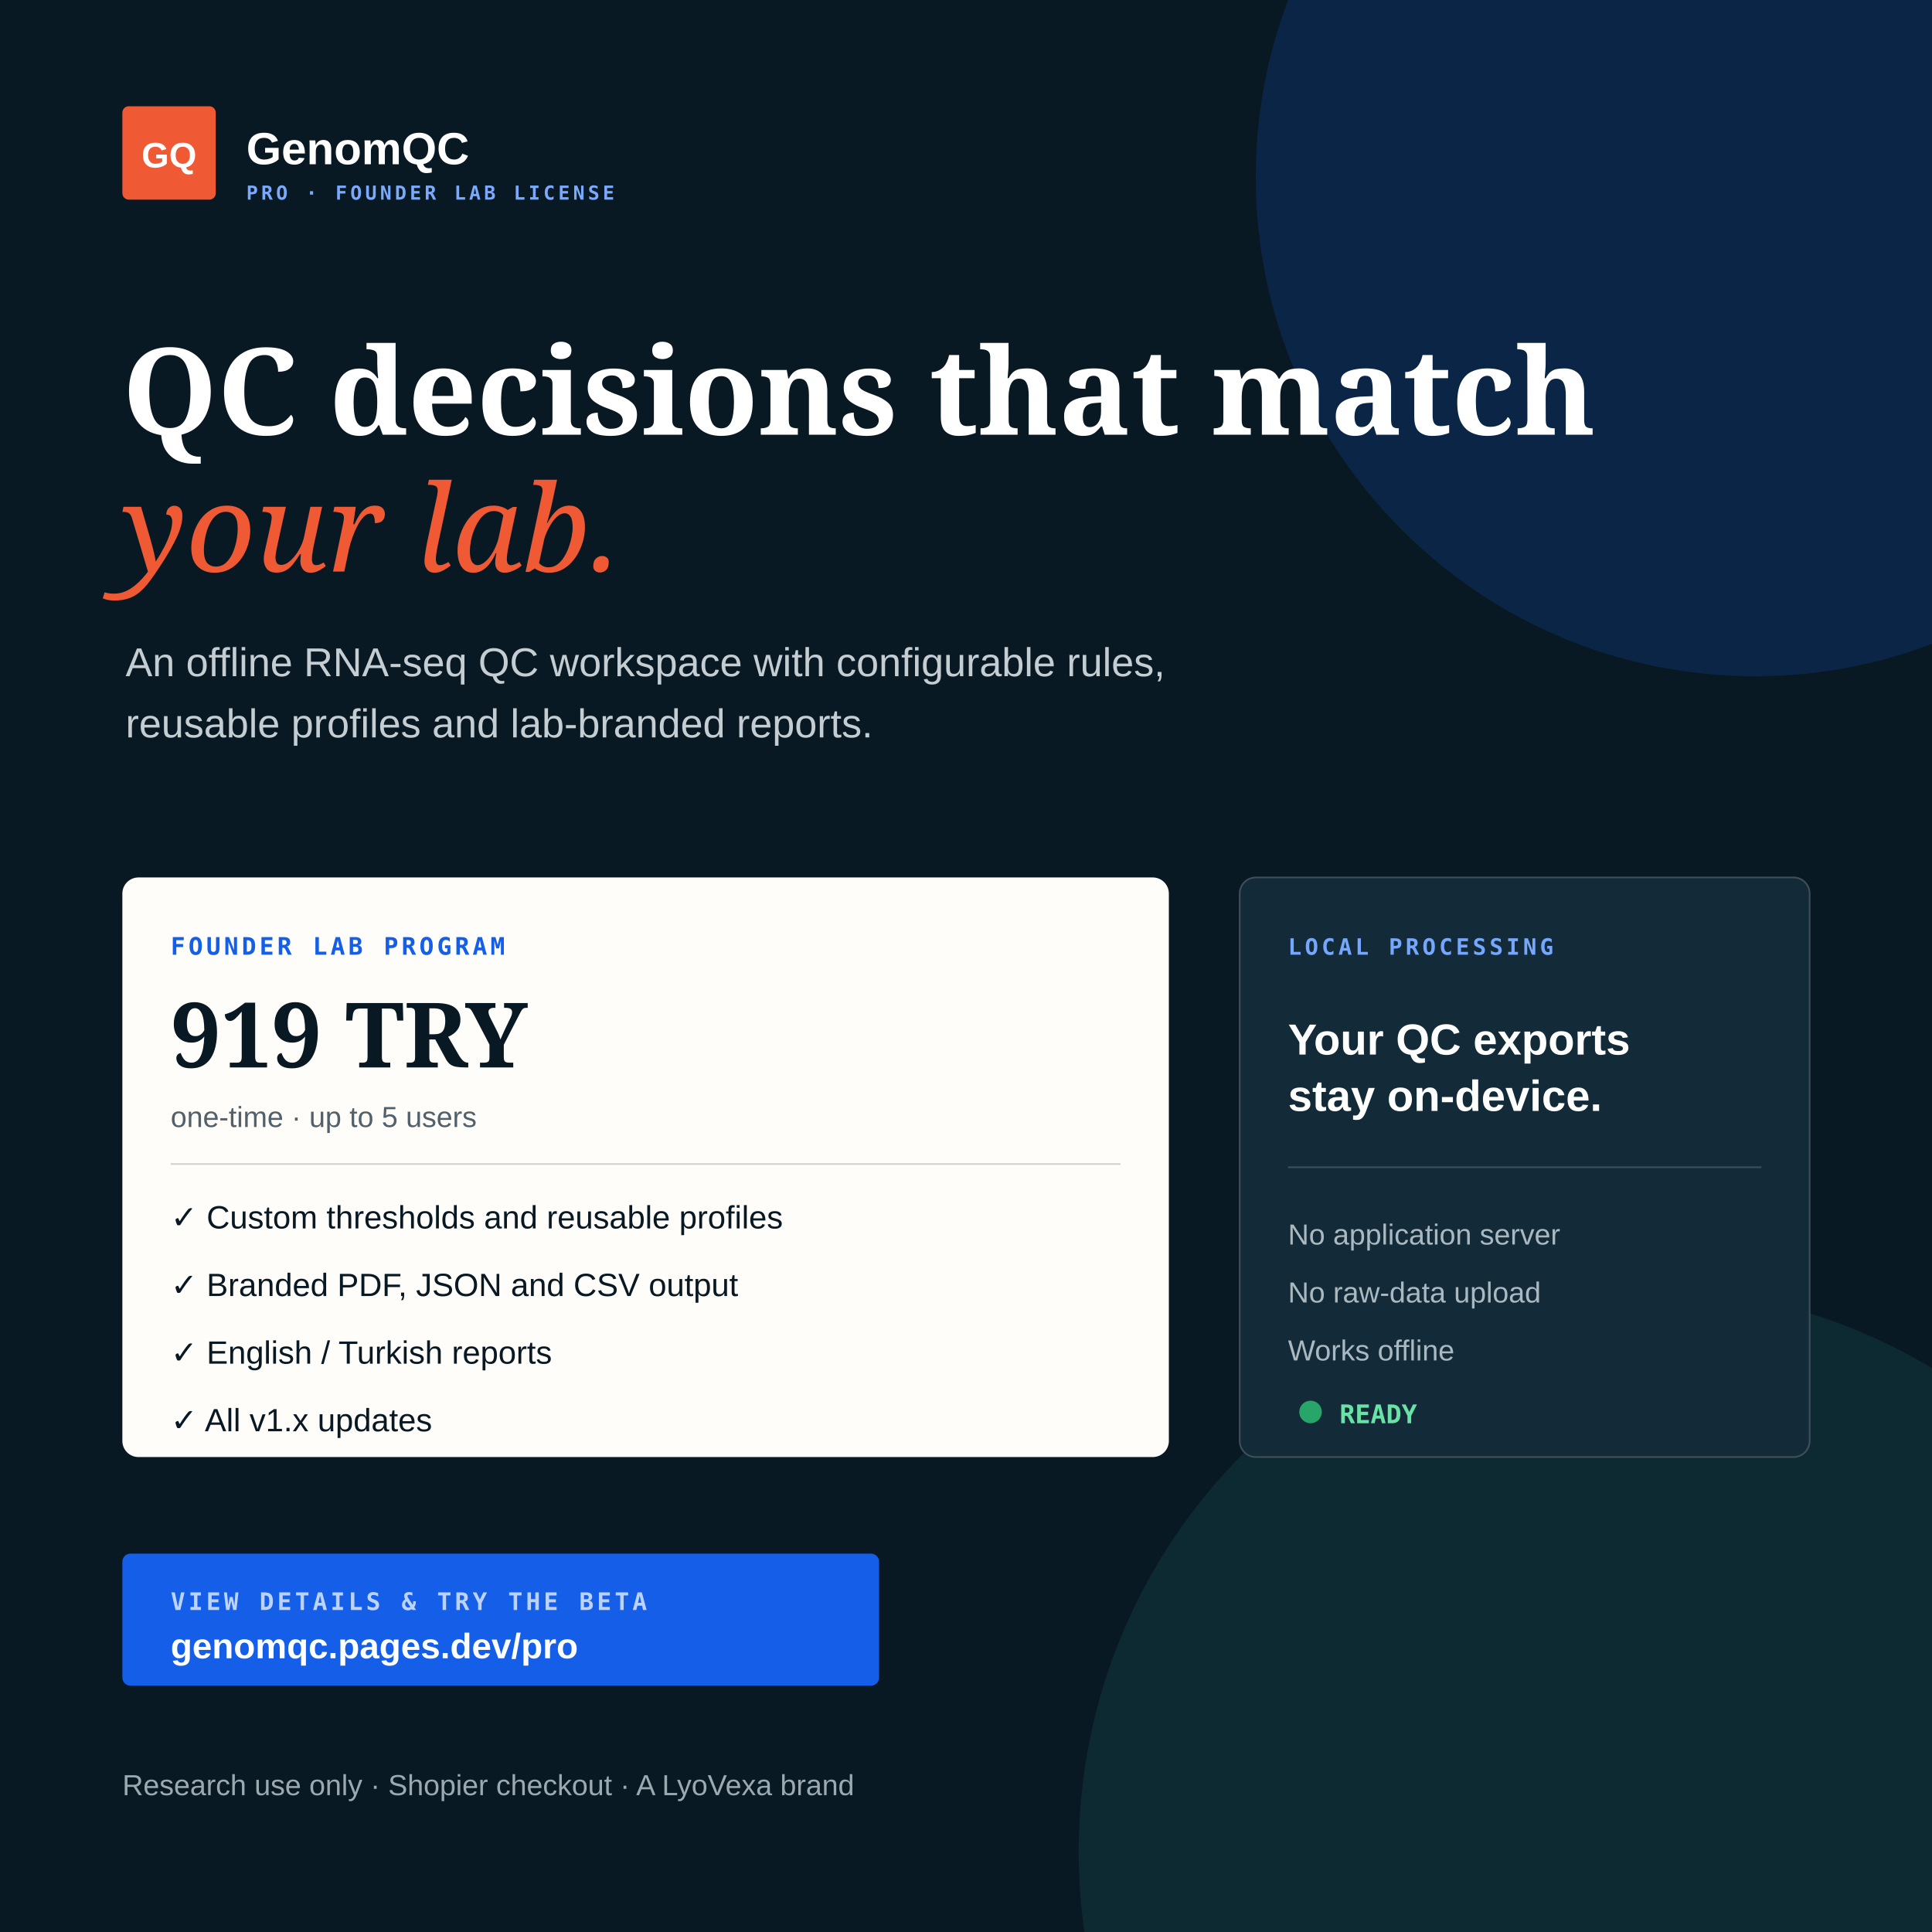
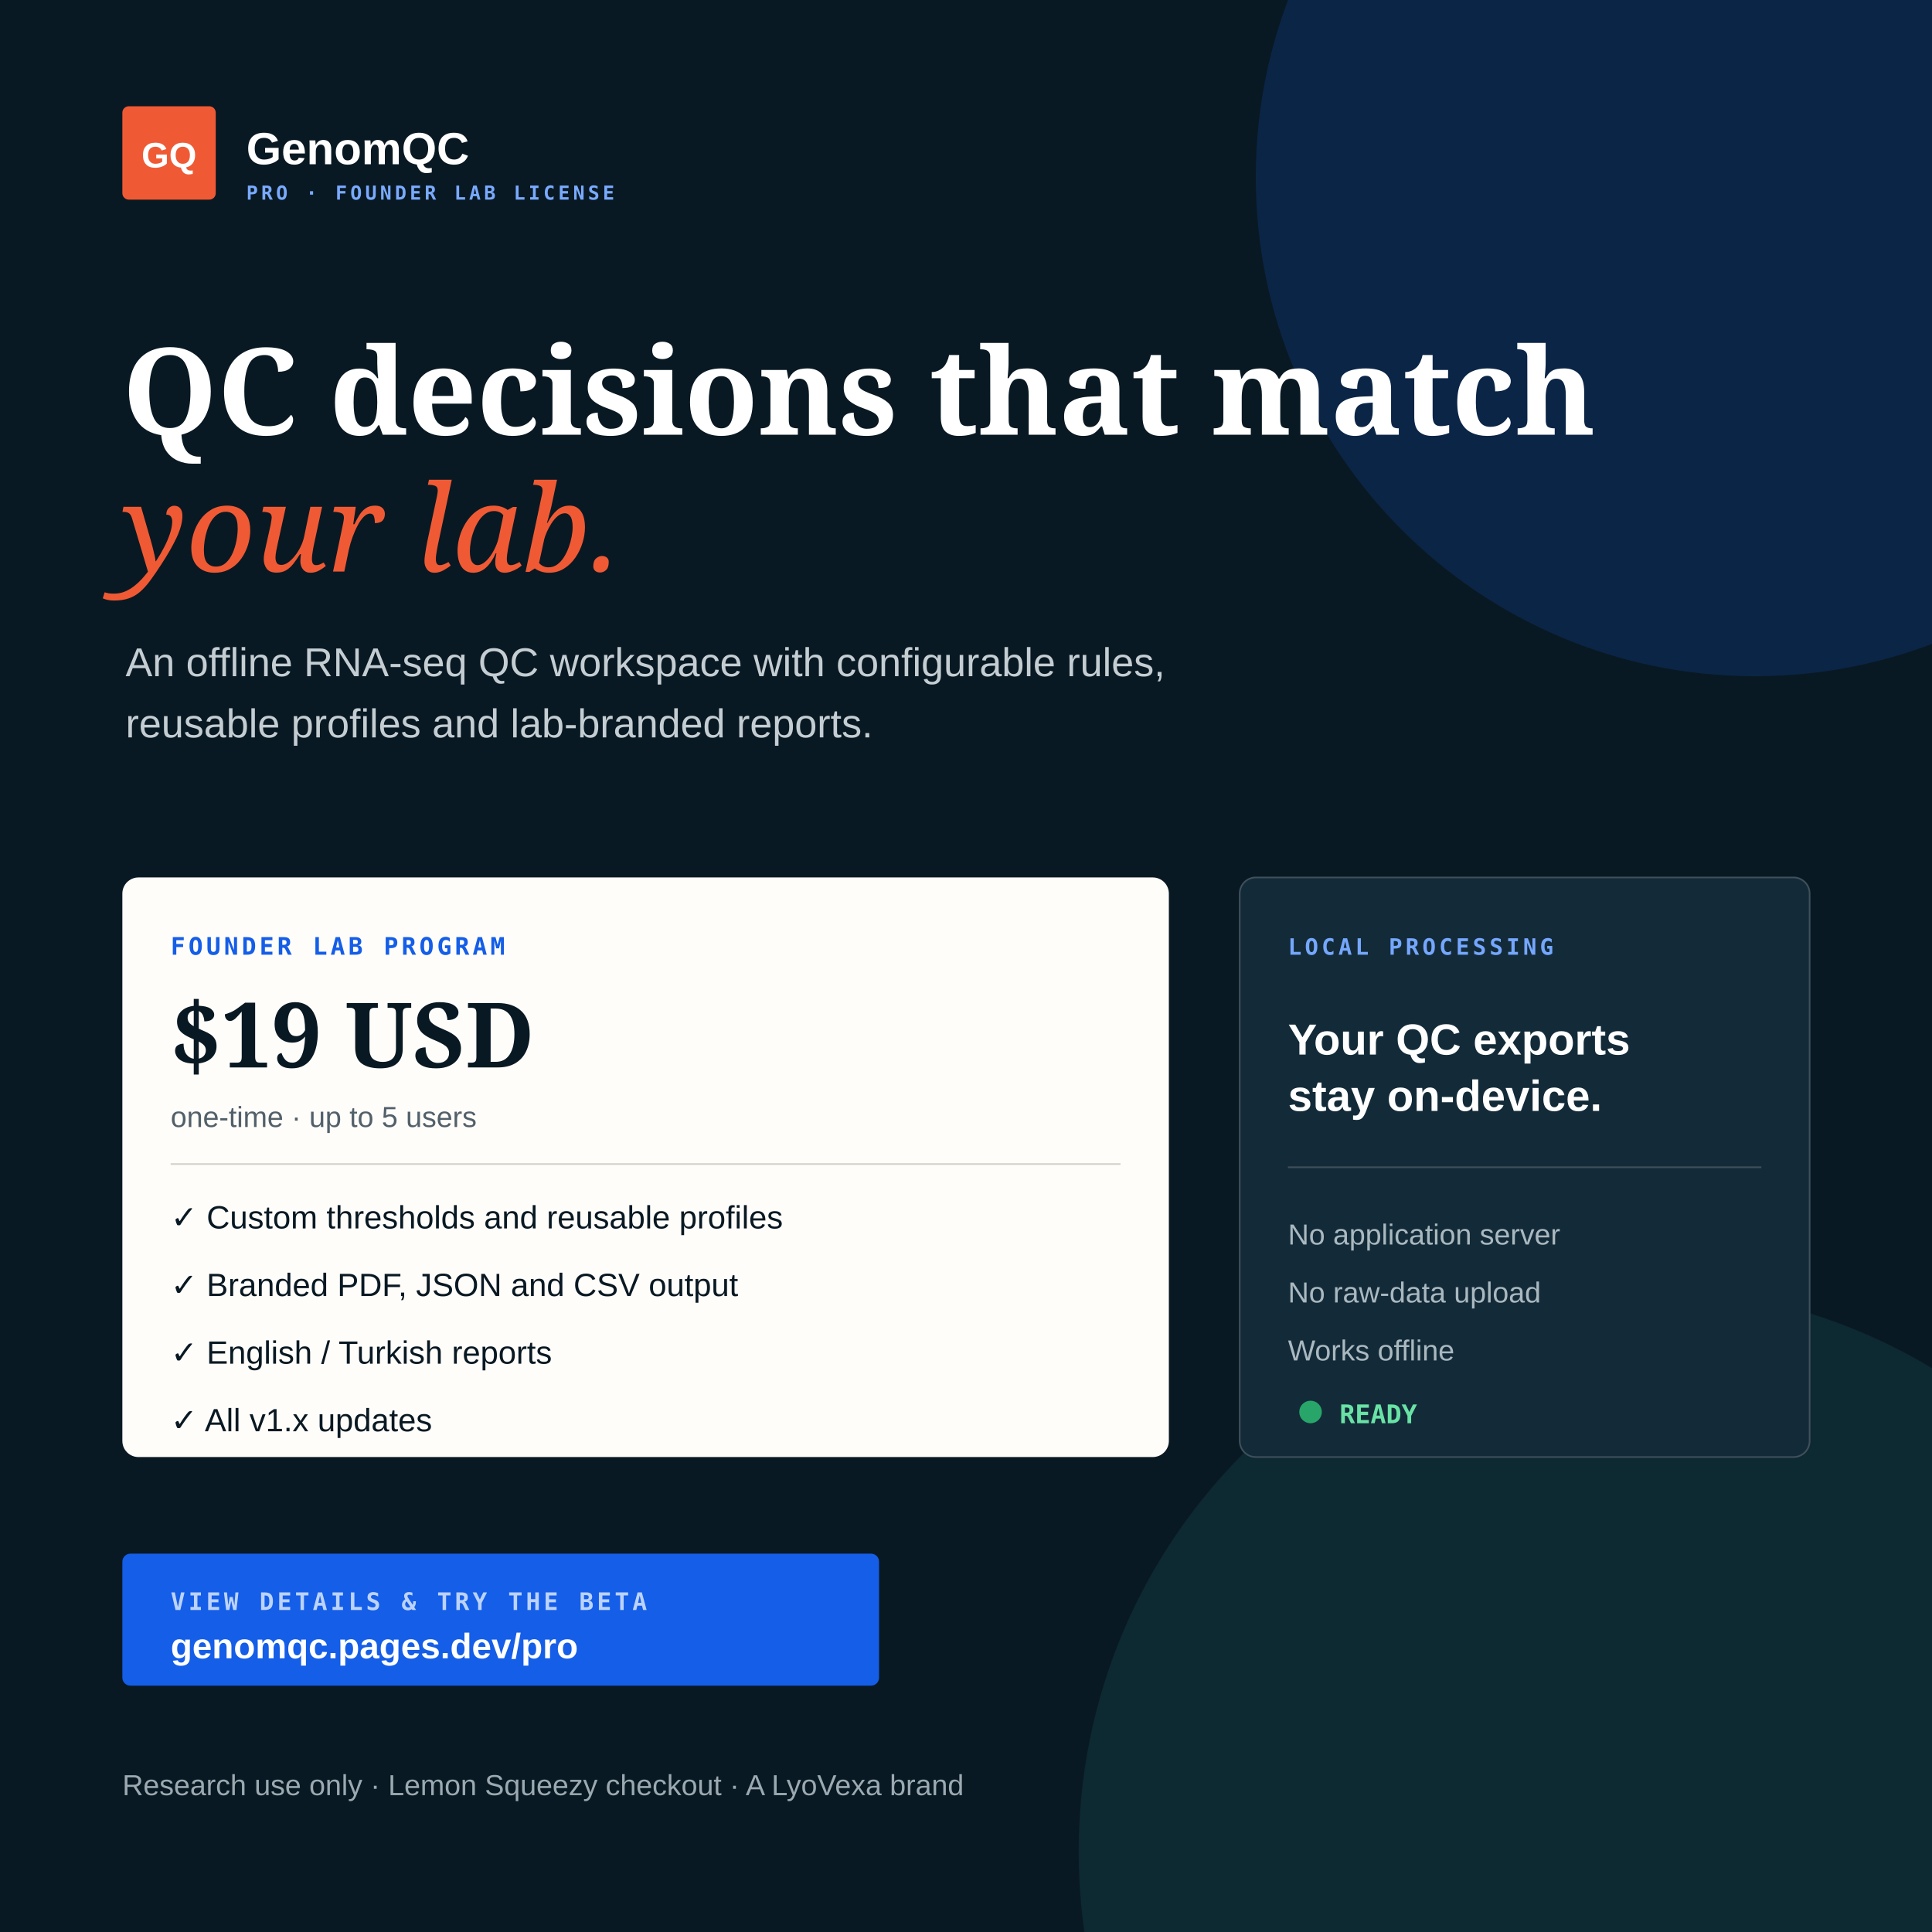
<svg xmlns="http://www.w3.org/2000/svg" width="1200" height="1200" viewBox="0 0 1200 1200">
  <rect width="1200" height="1200" fill="#091923" />
  <circle cx="1090" cy="110" r="310" fill="#145ee8" opacity=".18" />
  <circle cx="1020" cy="1150" r="350" fill="#35b9b3" opacity=".1" />
  <g transform="translate(76 66)">
    <rect width="58" height="58" rx="4" fill="#ef5a34" />
    <text x="29" y="38" text-anchor="middle" font-family="Arial" font-size="22" font-weight="900" fill="#fff">GQ</text>
    <text x="77" y="36" font-family="Arial" font-size="28" font-weight="800" fill="#fff">GenomQC</text>
    <text x="77" y="58" font-family="Consolas,monospace" font-size="12" font-weight="700" letter-spacing="2" fill="#79aaff">PRO · FOUNDER LAB LICENSE</text>
  </g>
  <text x="76" y="270" font-family="Georgia,serif" font-size="75" font-weight="700" fill="#fff">QC decisions that match</text>
  <text x="76" y="355" font-family="Georgia,serif" font-size="75" font-style="italic" fill="#ef5a34">your lab.</text>
  <text x="78" y="420" font-family="Arial" font-size="25" fill="#c4cdd2">An offline RNA-seq QC workspace with configurable rules,</text>
  <text x="78" y="458" font-family="Arial" font-size="25" fill="#c4cdd2">reusable profiles and lab-branded reports.</text>
  <g transform="translate(76 545)" font-family="Arial">
    <rect width="650" height="360" rx="10" fill="#fffdfa" />
    <text x="30" y="48" font-family="Consolas,monospace" font-size="15" font-weight="700" letter-spacing="2" fill="#145ee8">FOUNDER LAB PROGRAM</text>
-     <text x="30" y="118" font-family="Georgia,serif" font-size="56" font-weight="700" fill="#091923">919 TRY</text>
+     <text x="30" y="118" font-family="Georgia,serif" font-size="56" font-weight="700" fill="#091923">$19 USD</text>
    <text x="30" y="155" font-size="18" fill="#52606a">one-time · up to 5 users</text>
    <path d="M30 178h590" stroke="#d4d0c7" />
    <g font-size="20" fill="#091923">
      <text x="30" y="218">✓ Custom thresholds and reusable profiles</text>
      <text x="30" y="260">✓ Branded PDF, JSON and CSV output</text>
      <text x="30" y="302">✓ English / Turkish reports</text>
      <text x="30" y="344">✓ All v1.x updates</text>
    </g>
  </g>
  <g transform="translate(770 545)" font-family="Arial">
    <rect width="354" height="360" rx="10" fill="#132b39" stroke="#40505a" />
    <text x="30" y="48" font-family="Consolas,monospace" font-size="14" font-weight="700" letter-spacing="2" fill="#75a7ff">LOCAL PROCESSING</text>
    <text x="30" y="110" font-size="27" font-weight="800" fill="#fff">Your QC exports</text>
    <text x="30" y="145" font-size="27" font-weight="800" fill="#fff">stay on-device.</text>
    <path d="M30 180h294" stroke="#40505a" />
    <text x="30" y="228" font-size="18" fill="#aab8bf">No application server</text>
    <text x="30" y="264" font-size="18" fill="#aab8bf">No raw-data upload</text>
    <text x="30" y="300" font-size="18" fill="#aab8bf">Works offline</text>
    <circle cx="44" cy="332" r="7" fill="#28a66a" />
    <text x="62" y="339" font-family="Consolas,monospace" font-size="16" font-weight="700" fill="#69e2a5">READY</text>
  </g>
  <rect x="76" y="965" width="470" height="82" rx="5" fill="#145ee8" />
  <text x="106" y="1000" font-family="Consolas,monospace" font-size="15" font-weight="700" letter-spacing="2" fill="#bcd3ff">VIEW DETAILS &amp; TRY THE BETA</text>
  <text x="106" y="1030" font-family="Arial" font-size="22" font-weight="800" fill="#fff">genomqc.pages.dev/pro</text>
-   <text x="76" y="1115" font-family="Arial" font-size="18" fill="#9ba9b1">Research use only · Shopier checkout · A LyoVexa brand</text>
+   <text x="76" y="1115" font-family="Arial" font-size="18" fill="#9ba9b1">Research use only · Lemon Squeezy checkout · A LyoVexa brand</text>
</svg>
